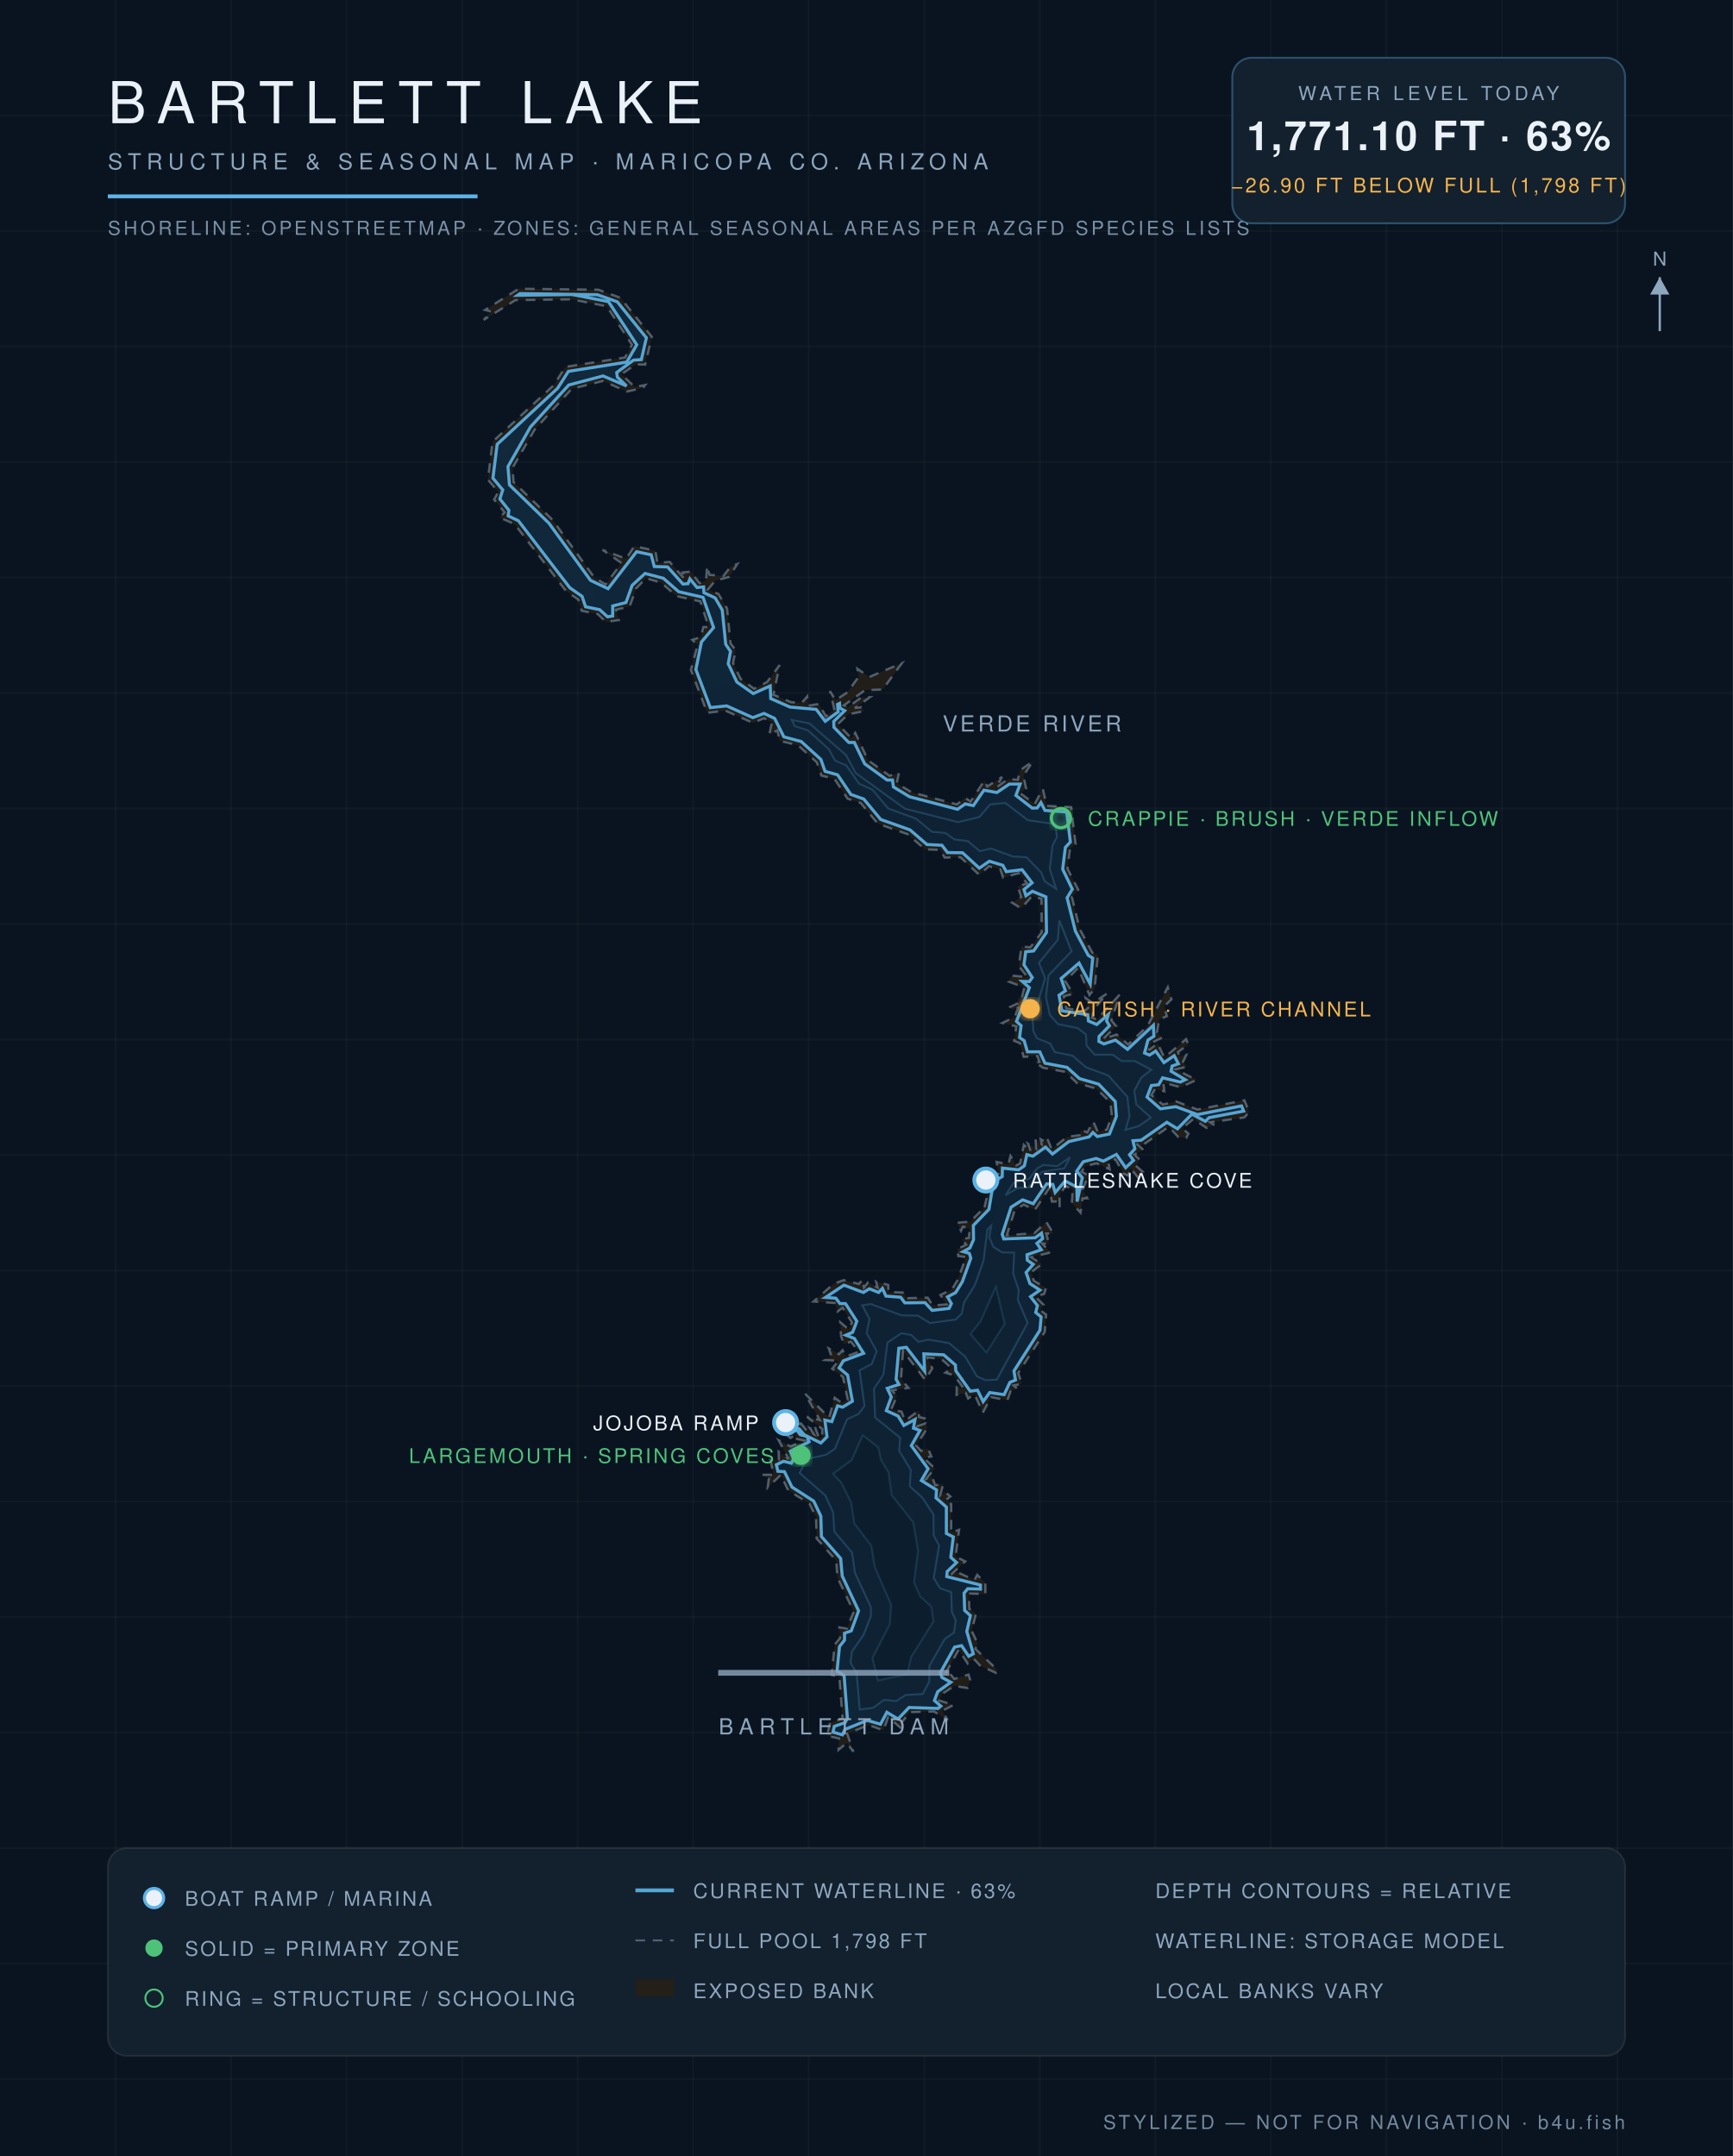
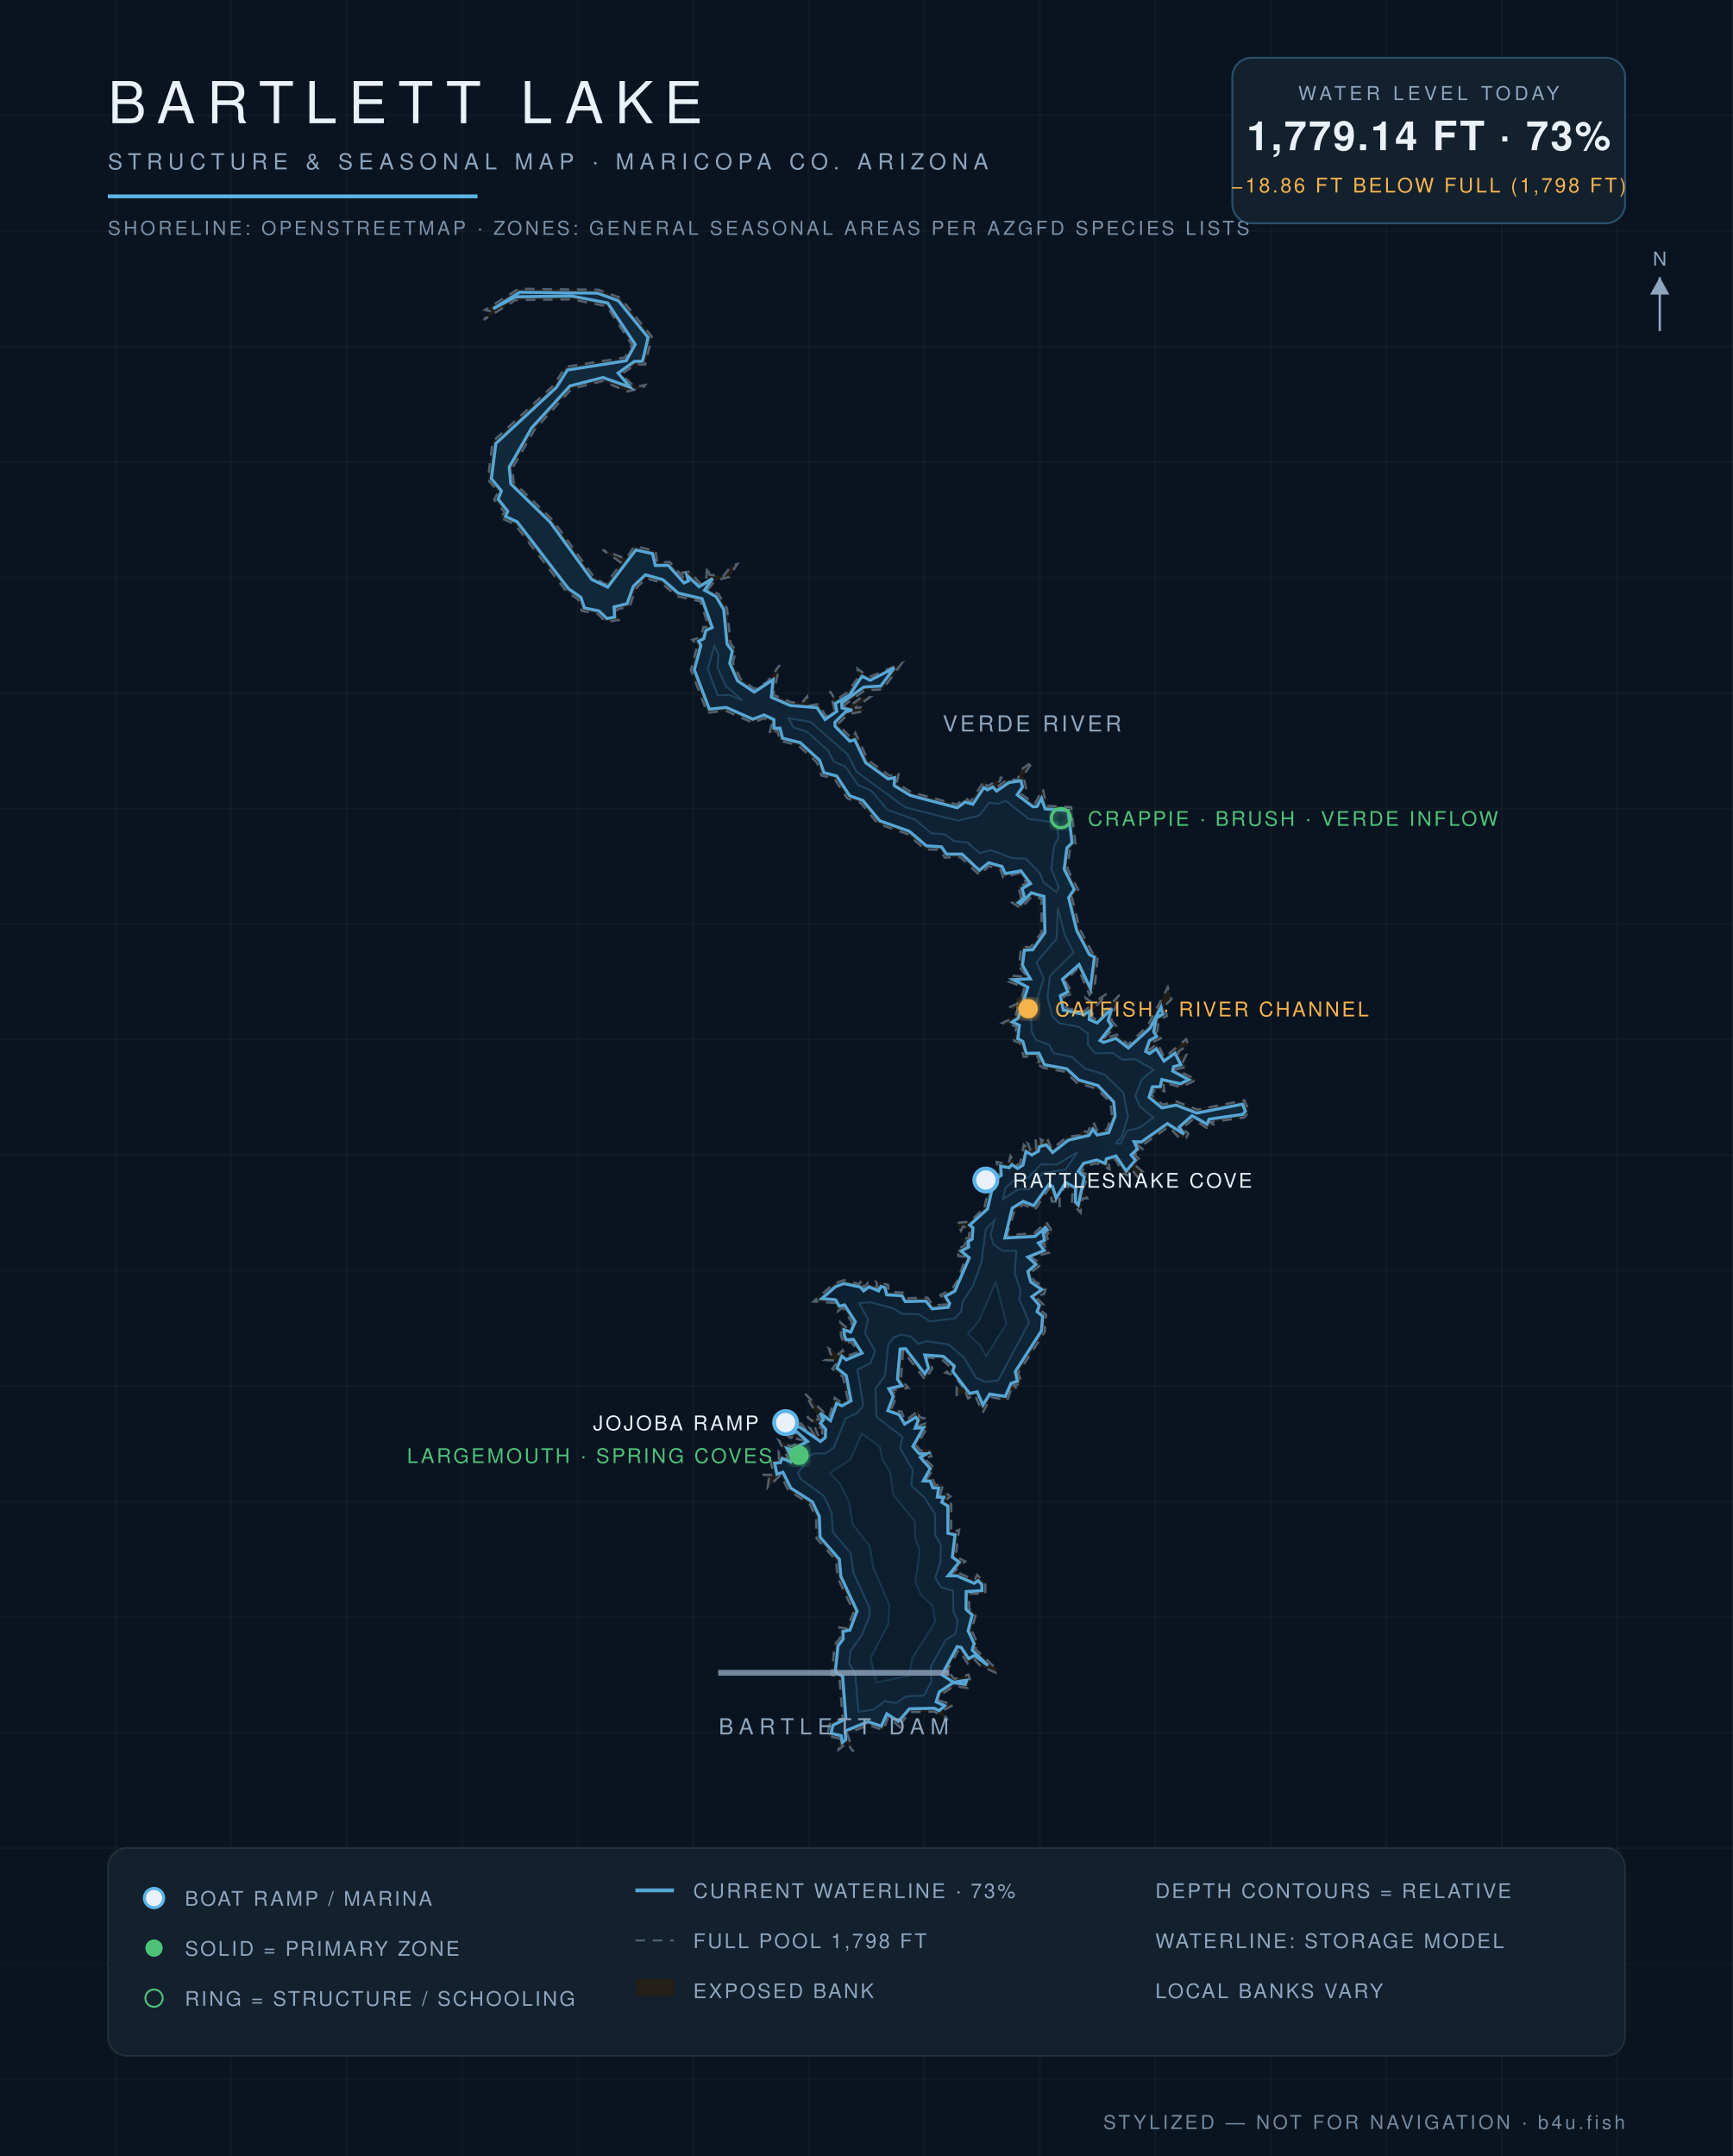
<svg xmlns="http://www.w3.org/2000/svg" viewBox="0 0 900 1120" font-family="Helvetica,Arial,sans-serif">
  <defs>
    <radialGradient id="wg" cx="45%" cy="60%" r="80%">
      <stop offset="0%" stop-color="#0c1f31" />
      <stop offset="55%" stop-color="#102639" />
      <stop offset="100%" stop-color="#13293c" />
    </radialGradient>
    <filter id="glow">
      <feGaussianBlur stdDeviation="2.2" result="b" />
      <feMerge>
        <feMergeNode in="b" />
        <feMergeNode in="SourceGraphic" />
      </feMerge>
    </filter>
  </defs>
  <rect width="900" height="1120" fill="#0a1420" />
  <g stroke="#ffffff" stroke-opacity="0.025">
    <line x1="60" y1="0" x2="60" y2="1120" />
    <line x1="120" y1="0" x2="120" y2="1120" />
    <line x1="180" y1="0" x2="180" y2="1120" />
    <line x1="240" y1="0" x2="240" y2="1120" />
    <line x1="300" y1="0" x2="300" y2="1120" />
    <line x1="360" y1="0" x2="360" y2="1120" />
    <line x1="420" y1="0" x2="420" y2="1120" />
    <line x1="480" y1="0" x2="480" y2="1120" />
    <line x1="540" y1="0" x2="540" y2="1120" />
    <line x1="600" y1="0" x2="600" y2="1120" />
    <line x1="660" y1="0" x2="660" y2="1120" />
    <line x1="720" y1="0" x2="720" y2="1120" />
    <line x1="780" y1="0" x2="780" y2="1120" />
    <line x1="840" y1="0" x2="840" y2="1120" />
    <line x1="0" y1="60" x2="900" y2="60" />
    <line x1="0" y1="120" x2="900" y2="120" />
    <line x1="0" y1="180" x2="900" y2="180" />
    <line x1="0" y1="240" x2="900" y2="240" />
    <line x1="0" y1="300" x2="900" y2="300" />
    <line x1="0" y1="360" x2="900" y2="360" />
    <line x1="0" y1="420" x2="900" y2="420" />
    <line x1="0" y1="480" x2="900" y2="480" />
    <line x1="0" y1="540" x2="900" y2="540" />
    <line x1="0" y1="600" x2="900" y2="600" />
    <line x1="0" y1="660" x2="900" y2="660" />
    <line x1="0" y1="720" x2="900" y2="720" />
    <line x1="0" y1="780" x2="900" y2="780" />
    <line x1="0" y1="840" x2="900" y2="840" />
    <line x1="0" y1="900" x2="900" y2="900" />
    <line x1="0" y1="960" x2="900" y2="960" />
    <line x1="0" y1="1020" x2="900" y2="1020" />
    <line x1="0" y1="1080" x2="900" y2="1080" />
  </g>
  <path d="M 511.3,627.2 L 514.0,615.3 L 511.9,613.1 L 518.5,609.7 L 517.6,603.6 L 523.7,604.8 L 524.8,600.5 L 527.8,605.4 L 529.8,604.4 L 531.7,594.7 L 535.4,598.3 L 533.8,594.1 L 538.1,596.8 L 537.8,591.6 L 541.0,594.4 L 540.5,591.8 L 542.8,593.0 L 543.7,590.9 L 546.2,597.0 L 554.1,590.6 L 560.8,589.7 L 561.6,586.9 L 564.7,588.3 L 567.8,582.6 L 570.1,587.9 L 574.9,586.8 L 577.4,579.4 L 576.7,572.7 L 569.4,565.5 L 559.3,562.6 L 553.3,556.8 L 541.8,554.7 L 537.4,551.9 L 539.8,551.6 L 538.8,548.6 L 531.6,549.0 L 529.7,541.9 L 526.7,540.7 L 527.8,533.2 L 520.6,531.4 L 527.1,528.2 L 528.7,523.5 L 525.2,524.5 L 524.6,523.1 L 530.1,520.5 L 532.0,513.0 L 523.8,509.9 L 525.4,506.8 L 533.6,507.6 L 529.1,501.9 L 530.5,491.7 L 535.1,492.1 L 541.0,484.4 L 540.9,466.9 L 536.0,465.5 L 530.3,471.9 L 525.6,468.9 L 530.4,466.0 L 528.6,460.5 L 533.4,458.9 L 529.0,453.6 L 521.0,455.9 L 519.5,451.6 L 513.6,450.0 L 508.6,454.5 L 498.8,445.3 L 490.6,445.5 L 488.3,441.5 L 480.4,441.2 L 471.3,433.3 L 455.9,427.9 L 447.0,417.1 L 440.2,414.9 L 433.3,404.5 L 426.6,402.9 L 424.2,396.0 L 414.4,387.1 L 405.0,384.9 L 403.7,379.4 L 399.5,381.7 L 400.9,375.3 L 396.8,373.1 L 391.0,375.5 L 376.8,369.2 L 367.3,370.3 L 358.8,348.0 L 362.3,335.0 L 359.5,332.4 L 364.0,330.9 L 365.3,325.7 L 368.1,325.8 L 363.7,312.4 L 351.4,309.7 L 343.3,302.6 L 335.5,300.4 L 330.4,305.6 L 327.0,315.1 L 319.9,316.7 L 321.4,322.1 L 314.6,323.1 L 310.5,319.0 L 302.1,317.3 L 300.3,311.4 L 294.1,307.2 L 267.3,272.3 L 259.4,268.8 L 262.1,266.2 L 256.6,259.5 L 258.8,255.5 L 253.4,249.2 L 255.8,229.5 L 287.7,200.0 L 293.6,190.6 L 324.6,185.7 L 328.2,179.1 L 315.1,159.1 L 296.8,155.5 L 267.7,155.9 L 251.2,166.2 L 255.2,161.9 L 251.9,161.0 L 269.4,150.0 L 310.8,150.5 L 322.2,154.7 L 338.5,174.9 L 335.1,189.4 L 330.2,189.3 L 322.7,194.4 L 329.6,201.0 L 335.1,200.0 L 334.0,201.5 L 325.6,203.4 L 313.1,197.9 L 296.9,202.0 L 277.6,223.3 L 266.2,243.0 L 266.7,250.4 L 287.0,270.1 L 308.6,299.9 L 314.5,303.6 L 322.8,292.5 L 312.9,285.6 L 325.2,290.3 L 329.4,283.7 L 340.4,286.1 L 341.4,292.4 L 347.8,291.9 L 355.8,301.1 L 354.4,297.4 L 358.7,296.9 L 363.3,303.0 L 366.7,301.6 L 367.2,294.0 L 368.5,298.6 L 375.7,299.2 L 379.6,294.2 L 382.9,293.0 L 378.7,299.7 L 371.4,301.7 L 367.6,306.3 L 373.1,308.5 L 377.6,316.1 L 379.4,334.2 L 382.1,337.8 L 380.7,344.4 L 384.6,352.6 L 391.6,357.8 L 398.4,354.3 L 404.9,345.5 L 401.7,360.9 L 410.9,364.8 L 416.5,365.0 L 419.2,361.8 L 419.7,366.6 L 425.3,365.7 L 429.0,372.2 L 433.3,368.3 L 431.0,359.0 L 434.0,363.7 L 440.0,359.7 L 446.0,351.5 L 445.3,347.4 L 451.4,351.7 L 468.4,344.5 L 458.4,358.2 L 449.3,358.5 L 438.3,366.4 L 440.7,367.1 L 447.2,362.4 L 451.8,362.2 L 444.0,367.8 L 447.3,367.4 L 448.8,369.4 L 440.4,371.1 L 435.1,376.2 L 442.3,383.6 L 444.2,380.7 L 450.8,394.9 L 462.0,403.0 L 466.9,401.4 L 465.7,406.9 L 473.5,411.6 L 497.0,417.9 L 501.1,414.4 L 504.1,416.4 L 511.3,405.4 L 512.7,408.6 L 520.4,403.6 L 517.3,409.2 L 523.5,404.7 L 528.6,405.1 L 529.7,400.2 L 536.4,395.5 L 531.5,403.0 L 532.9,409.6 L 529.9,412.1 L 537.4,417.6 L 541.6,409.8 L 543.6,418.6 L 556.3,419.3 L 558.6,438.5 L 555.7,441.0 L 554.4,451.3 L 560.0,462.2 L 556.7,466.1 L 560.8,482.7 L 567.3,494.9 L 570.2,496.0 L 568.5,513.5 L 565.8,516.9 L 559.9,502.8 L 553.3,509.7 L 557.3,516.3 L 552.5,517.5 L 553.8,523.8 L 563.1,525.3 L 565.1,523.6 L 563.8,518.4 L 567.5,521.1 L 575.1,516.0 L 567.9,524.5 L 567.2,528.7 L 569.7,529.6 L 581.5,516.7 L 577.2,530.1 L 579.7,533.1 L 572.9,539.8 L 579.9,537.4 L 585.9,542.6 L 595.9,533.1 L 606.5,512.8 L 608.4,519.1 L 604.7,522.7 L 606.0,527.9 L 602.0,529.6 L 600.9,536.3 L 603.7,539.0 L 598.4,541.5 L 596.6,545.6 L 601.2,542.0 L 604.7,549.4 L 616.0,539.8 L 617.2,542.6 L 611.8,546.5 L 612.5,548.7 L 616.1,548.0 L 614.4,551.6 L 616.4,554.2 L 610.6,555.5 L 621.4,561.0 L 613.2,564.8 L 604.2,562.4 L 604.7,566.9 L 599.9,565.6 L 598.0,568.9 L 603.9,573.8 L 610.9,572.2 L 621.9,576.4 L 646.3,571.6 L 648.8,577.7 L 646.2,580.5 L 628.5,583.0 L 630.8,584.5 L 626.6,585.9 L 619.8,581.3 L 614.0,586.1 L 617.2,588.9 L 616.1,591.1 L 612.0,590.7 L 607.0,585.3 L 593.1,595.1 L 590.3,594.2 L 593.8,597.3 L 589.1,599.8 L 591.9,602.4 L 589.9,605.6 L 593.6,608.8 L 591.5,612.3 L 587.2,606.9 L 585.9,610.7 L 583.4,609.6 L 579.3,602.2 L 575.6,603.5 L 576.3,607.4 L 569.5,604.3 L 563.7,605.8 L 561.7,608.7 L 565.3,610.6 L 562.3,617.9 L 564.7,622.5 L 562.2,622.6 L 561.2,630.0 L 556.7,625.0 L 557.1,617.9 L 553.4,616.1 L 550.3,620.7 L 550.3,627.2 L 549.6,624.1 L 546.3,624.2 L 545.0,617.1 L 537.5,628.5 L 531.6,625.8 L 527.0,628.7 L 522.9,641.7 L 537.2,640.6 L 543.4,634.8 L 547.1,640.8 L 543.4,640.8 L 544.8,646.4 L 541.1,645.9 L 545.7,650.6 L 535.5,653.1 L 541.1,656.7 L 535.5,660.9 L 536.9,665.3 L 543.2,669.1 L 542.3,672.2 L 537.7,673.6 L 542.0,677.8 L 540.2,680.6 L 543.3,682.9 L 542.6,691.9 L 528.8,713.3 L 530.7,718.9 L 526.4,719.7 L 528.4,721.4 L 524.9,722.5 L 523.2,727.4 L 514.7,725.8 L 510.4,733.9 L 506.1,724.2 L 502.8,726.5 L 501.5,723.5 L 496.8,724.6 L 496.9,720.7 L 500.5,721.2 L 495.4,714.4 L 491.0,713.1 L 494.2,710.7 L 488.9,706.0 L 481.5,705.1 L 484.2,710.8 L 480.5,716.8 L 469.0,701.8 L 467.9,716.4 L 471.8,721.0 L 463.1,722.3 L 465.9,725.1 L 462.8,732.3 L 468.2,733.3 L 470.1,738.1 L 477.2,732.7 L 477.3,736.1 L 480.1,736.8 L 476.7,740.8 L 480.7,739.4 L 481.7,741.7 L 475.8,750.9 L 478.3,753.7 L 482.0,752.6 L 483.7,756.6 L 479.7,757.3 L 485.5,762.8 L 481.0,768.3 L 484.1,767.2 L 485.7,771.6 L 489.9,770.8 L 488.3,776.9 L 491.1,775.3 L 493.6,777.4 L 490.7,779.6 L 494.0,781.3 L 494.0,796.1 L 498.1,794.7 L 496.3,808.6 L 501.3,811.1 L 494.0,817.9 L 497.1,816.7 L 506.1,820.8 L 507.5,818.1 L 511.7,822.3 L 511.8,828.1 L 503.2,827.8 L 503.4,835.8 L 506.9,838.2 L 504.6,847.1 L 507.8,853.8 L 506.6,856.6 L 517.8,867.3 L 517.2,869.0 L 509.1,865.3 L 505.6,861.6 L 502.6,864.2 L 497.9,857.0 L 490.9,869.5 L 492.5,868.3 L 495.6,872.2 L 503.0,869.9 L 503.9,872.8 L 502.4,876.9 L 495.6,875.8 L 489.2,880.0 L 487.8,883.4 L 495.3,885.7 L 489.4,888.7 L 492.2,893.6 L 485.1,889.1 L 472.6,889.4 L 468.3,894.8 L 469.2,898.8 L 461.3,892.0 L 458.8,898.9 L 451.1,896.1 L 440.0,900.6 L 443.2,910.0 L 439.8,905.4 L 435.5,909.0 L 435.8,903.1 L 429.5,901.7 L 431.1,894.9 L 437.6,892.7 L 435.9,871.0 L 431.9,870.1 L 433.5,854.3 L 436.3,851.0 L 435.9,845.4 L 439.8,846.0 L 443.4,837.3 L 434.9,819.4 L 434.3,810.7 L 424.1,799.2 L 423.8,788.2 L 420.4,781.1 L 409.4,774.3 L 405.5,766.2 L 398.7,772.7 L 399.3,768.1 L 395.8,766.1 L 401.8,766.1 L 400.1,758.4 L 404.5,758.3 L 404.4,754.1 L 409.6,758.0 L 404.4,748.2 L 410.5,751.4 L 417.7,748.3 L 412.8,747.3 L 413.1,745.4 L 410.5,747.0 L 404.8,742.5 L 406.6,738.4 L 415.5,739.7 L 414.4,737.4 L 419.0,743.2 L 422.6,745.0 L 420.6,741.9 L 423.3,743.1 L 423.2,741.2 L 425.5,747.2 L 427.0,746.1 L 427.1,742.4 L 419.1,736.0 L 425.8,737.7 L 418.0,723.9 L 430.6,736.4 L 433.5,726.1 L 436.9,728.6 L 440.3,727.2 L 437.8,715.3 L 432.2,711.0 L 435.5,706.9 L 428.5,706.5 L 431.8,704.5 L 430.4,700.5 L 435.7,703.5 L 437.6,701.4 L 439.2,704.7 L 446.1,702.2 L 441.9,697.0 L 438.3,698.1 L 436.8,694.2 L 436.4,686.9 L 440.8,690.6 L 442.5,687.0 L 437.6,679.3 L 435.0,681.3 L 433.5,676.9 L 422.5,676.1 L 433.0,666.9 L 438.2,665.0 L 446.1,667.0 L 447.9,664.6 L 448.7,668.9 L 450.8,666.2 L 455.8,668.9 L 455.0,665.7 L 461.3,667.5 L 461.4,671.1 L 469.7,671.5 L 470.6,674.4 L 481.8,674.1 L 484.4,678.2 L 491.6,677.6 L 488.4,672.7 L 494.4,669.8 L 497.6,664.5 L 501.7,653.0 L 497.7,652.5 L 497.2,648.9 L 501.8,646.6 L 499.5,643.6 L 503.2,643.1 L 503.6,638.2 L 500.1,637.2 L 499.1,639.4 L 497.0,635.2 L 503.9,634.6 L 511.3,627.2 Z" fill="#241f19" fill-opacity="0.9" stroke="#8ea6be" stroke-opacity="0.5" stroke-width="1.2" stroke-dasharray="5 4" />
-   <path d="M 268.8,153.4 L 270.1,152.5 L 310.3,153.1 L 320.6,156.8 L 335.7,175.5 L 333.1,186.8 L 329.0,187.1 L 320.3,193.5 L 320.6,195.9 L 325.4,200.5 L 313.2,195.3 L 295.4,200.0 L 275.5,221.8 L 263.8,242.4 L 264.6,251.9 L 285.1,271.8 L 306.7,301.5 L 315.8,305.8 L 330.6,286.6 L 338.2,288.2 L 339.8,294.3 L 346.7,294.5 L 354.7,303.4 L 357.3,303.2 L 358.3,300.7 L 362.0,305.2 L 365.4,304.9 L 365.6,307.9 L 371.4,310.6 L 375.1,316.9 L 376.9,334.7 L 379.4,338.4 L 378.2,344.8 L 382.7,354.3 L 391.2,360.3 L 400.0,356.3 L 400.3,362.9 L 410.3,367.3 L 423.9,368.5 L 428.6,374.7 L 435.3,369.8 L 435.0,365.9 L 436.0,365.4 L 436.2,367.8 L 438.7,369.2 L 433.0,374.8 L 433.1,377.8 L 440.8,385.7 L 443.7,385.7 L 449.1,396.8 L 460.7,405.2 L 463.5,405.2 L 464.0,408.8 L 472.4,413.9 L 497.3,420.4 L 501.3,417.6 L 505.5,418.5 L 511.0,410.5 L 517.7,411.7 L 524.2,407.3 L 529.8,407.3 L 527.6,413.2 L 536.1,419.8 L 538.7,419.7 L 540.6,416.9 L 542.7,421.0 L 554.0,421.8 L 555.9,437.4 L 553.3,440.2 L 551.9,451.5 L 556.9,461.9 L 554.2,466.4 L 558.5,483.7 L 565.2,496.3 L 567.5,497.7 L 566.2,511.2 L 560.4,500.3 L 551.1,508.3 L 553.3,514.7 L 550.0,517.0 L 551.5,525.1 L 564.9,527.1 L 565.3,530.4 L 569.6,532.2 L 575.6,527.0 L 574.7,530.3 L 576.2,532.9 L 570.8,538.4 L 570.7,541.0 L 573.3,542.3 L 579.3,540.3 L 585.6,545.1 L 599.0,532.6 L 599.3,538.3 L 596.2,540.3 L 594.4,547.0 L 597.0,548.1 L 600.2,546.0 L 604.5,552.0 L 609.8,548.4 L 612.0,552.6 L 608.7,553.8 L 608.2,556.5 L 615.6,560.9 L 613.0,562.1 L 603.8,559.9 L 601.7,563.5 L 598.0,563.9 L 595.7,569.9 L 602.7,576.0 L 610.7,574.9 L 621.9,579.0 L 644.8,574.5 L 645.9,577.2 L 627.9,580.6 L 626.0,582.5 L 619.0,578.8 L 611.5,586.4 L 606.0,583.0 L 592.7,592.3 L 588.4,592.6 L 589.4,596.8 L 586.6,599.9 L 588.7,602.8 L 584.6,606.6 L 579.8,599.7 L 573.0,603.2 L 569.3,601.8 L 562.6,603.5 L 559.2,608.4 L 562.1,611.8 L 559.4,624.2 L 559.3,616.7 L 553.2,613.5 L 548.0,619.5 L 546.8,615.3 L 543.6,615.0 L 536.6,625.3 L 531.1,623.3 L 525.1,627.1 L 520.5,641.2 L 521.3,643.6 L 537.6,643.0 L 540.9,640.6 L 541.5,643.4 L 538.5,645.9 L 540.8,649.2 L 533.4,651.8 L 533.5,654.6 L 536.6,656.8 L 532.9,661.0 L 534.9,666.8 L 540.1,670.2 L 535.2,673.6 L 538.8,678.2 L 537.9,681.8 L 540.7,684.1 L 540.1,691.0 L 526.6,712.2 L 527.4,716.9 L 524.5,718.1 L 521.5,724.5 L 514.0,723.4 L 510.6,728.1 L 507.7,722.2 L 503.9,722.7 L 496.4,712.1 L 496.2,709.1 L 490.1,703.8 L 479.8,703.3 L 480.2,712.3 L 470.7,699.9 L 466.8,700.4 L 465.4,716.5 L 466.9,719.2 L 460.8,721.2 L 462.9,725.7 L 460.3,732.8 L 466.4,735.6 L 469.4,740.5 L 475.2,737.4 L 474.4,741.9 L 477.8,743.1 L 473.3,751.0 L 482.0,763.0 L 478.5,769.1 L 486.4,774.0 L 486.1,778.1 L 491.5,782.9 L 491.5,796.6 L 495.1,798.4 L 493.8,809.0 L 496.8,811.7 L 491.9,816.4 L 491.7,819.0 L 509.2,823.4 L 509.2,825.5 L 502.6,825.3 L 500.7,827.6 L 501.0,836.6 L 504.0,839.3 L 502.1,847.5 L 505.5,859.1 L 503.1,860.4 L 499.4,854.9 L 495.8,855.6 L 488.4,868.9 L 489.2,871.4 L 493.8,873.9 L 487.0,878.8 L 485.3,883.4 L 488.6,886.3 L 487.2,887.5 L 472.1,887.0 L 466.4,893.0 L 460.6,889.5 L 457.3,895.7 L 450.4,893.7 L 438.8,898.4 L 437.5,901.2 L 432.6,899.8 L 433.3,896.8 L 438.8,894.9 L 440.1,892.8 L 438.4,870.5 L 434.7,868.1 L 436.0,855.3 L 438.6,852.0 L 438.6,848.4 L 442.1,847.2 L 445.9,836.8 L 437.4,818.7 L 436.6,809.6 L 426.6,798.2 L 426.3,787.6 L 422.6,779.8 L 411.3,772.5 L 407.4,764.5 L 404.0,764.3 L 403.2,760.9 L 406.9,759.1 L 411.0,760.1 L 412.2,757.7 L 410.4,753.9 L 420.2,749.0 L 419.1,746.2 L 415.6,745.3 L 413.9,743.0 L 410.7,743.9 L 408.2,741.2 L 415.0,742.2 L 417.6,745.3 L 426.3,749.6 L 429.5,746.4 L 428.4,737.7 L 432.0,738.5 L 435.0,730.3 L 437.6,731.0 L 442.7,727.9 L 440.2,714.3 L 435.8,710.6 L 438.0,706.9 L 448.5,703.0 L 443.7,695.3 L 439.3,693.6 L 442.8,692.1 L 445.0,686.4 L 439.1,677.2 L 436.2,677.2 L 434.1,674.4 L 428.7,674.0 L 438.3,667.6 L 448.4,671.4 L 451.5,669.5 L 456.3,671.4 L 458.3,669.3 L 460.1,673.3 L 467.8,673.9 L 469.9,676.8 L 480.4,676.7 L 484.1,680.7 L 492.9,679.7 L 494.1,677.2 L 492.1,673.7 L 496.3,671.5 L 499.8,665.8 L 504.2,653.6 L 503.4,651.1 L 500.2,650.2 L 503.7,648.3 L 505.6,644.0 L 505.5,636.6 L 513.6,628.2 L 516.0,613.8 L 520.5,611.2 L 520.6,606.8 L 529.0,607.7 L 532.0,605.6 L 533.3,599.8 L 536.4,600.6 L 543.0,595.9 L 546.6,599.5 L 555.1,593.0 L 565.6,590.6 L 567.6,588.3 L 569.9,590.4 L 576.2,589.1 L 579.8,579.9 L 579.2,572.2 L 570.6,563.2 L 560.6,560.3 L 554.2,554.5 L 542.7,552.3 L 540.0,546.4 L 533.6,546.4 L 531.9,540.6 L 529.5,539.0 L 530.3,532.8 L 527.9,530.6 L 534.6,513.1 L 530.9,509.8 L 534.6,509.9 L 536.1,507.8 L 531.8,501.2 L 532.7,494.4 L 536.8,494.0 L 543.5,484.4 L 543.2,465.9 L 536.2,463.0 L 532.8,465.3 L 531.8,462.1 L 536.0,458.6 L 530.8,451.8 L 522.6,452.8 L 520.8,449.5 L 513.8,447.4 L 508.6,451.0 L 499.9,443.0 L 492.1,442.9 L 489.2,439.1 L 481.4,438.7 L 472.6,431.1 L 457.4,425.7 L 448.6,415.1 L 441.9,412.7 L 435.0,402.5 L 428.5,400.7 L 426.3,394.5 L 416.1,385.2 L 407.1,382.8 L 402.3,373.2 L 396.8,370.6 L 391.0,372.8 L 377.4,366.7 L 368.9,367.6 L 361.4,347.8 L 364.3,333.5 L 370.6,326.0 L 365.1,310.3 L 352.5,307.4 L 344.5,300.4 L 335.0,297.9 L 328.3,304.1 L 325.1,313.0 L 318.2,314.8 L 318.2,320.0 L 315.5,320.4 L 311.4,316.7 L 304.1,315.2 L 302.3,309.8 L 295.9,305.3 L 269.2,270.5 L 263.9,268.0 L 264.3,265.1 L 259.6,259.2 L 261.1,254.5 L 256.0,248.4 L 258.2,230.8 L 289.6,201.7 L 295.2,192.9 L 325.5,188.1 L 330.7,179.1 L 316.0,156.7 L 297.1,153.0 L 268.8,153.4 Z" fill="url(#wg)" stroke="#5eb4e7" stroke-opacity="0.9" stroke-width="1.6" />
-   <path d="M 411.2,374.0 L 420.4,375.8 L 439.4,392.3 L 444.4,401.6 L 470.0,420.1 L 497.6,427.1 L 508.7,424.4 L 514.2,417.9 L 522.1,417.1 L 533.8,426.1 L 548.1,428.1 L 548.9,434.8 L 546.6,439.3 L 545.2,451.4 L 548.5,461.7 L 542.6,457.8 L 540.7,453.2 L 533.1,445.3 L 525.9,444.9 L 514.8,440.8 L 508.8,442.1 L 502.6,436.9 L 495.8,436.1 L 490.9,432.7 L 484.0,432.1 L 475.6,425.2 L 461.3,420.0 L 453.1,410.2 L 446.2,407.1 L 439.5,397.6 L 433.7,395.1 L 430.4,389.1 L 419.6,379.4 L 412.7,377.2 L 411.2,374.0 Z" fill="#0e2233" stroke="#5eb4e7" stroke-opacity="0.22" stroke-width="1" />
-   <path d="M 550.2,478.2 L 556.5,494.2 L 544.5,506.7 L 543.2,517.9 L 545.2,527.2 L 549.4,532.0 L 559.7,534.1 L 564.0,537.4 L 564.3,543.2 L 568.5,547.9 L 577.9,547.9 L 582.5,551.2 L 589.3,551.2 L 597.9,555.7 L 592.7,559.8 L 589.1,566.6 L 590.1,573.7 L 597.7,580.6 L 591.3,585.0 L 584.6,586.9 L 586.6,579.8 L 585.5,569.7 L 575.6,558.7 L 564.0,554.4 L 557.0,548.4 L 547.8,546.5 L 545.4,542.1 L 538.6,539.4 L 536.7,535.8 L 536.3,529.7 L 542.8,508.2 L 539.6,500.2 L 549.4,488.2 L 550.2,478.2 Z" fill="#0e2233" stroke="#5eb4e7" stroke-opacity="0.22" stroke-width="1" />
-   <path d="M 555.7,601.2 L 552.7,606.9 L 541.2,608.7 L 534.1,616.9 L 528.6,617.1 L 522.2,620.9 L 526.4,614.5 L 534.6,612.3 L 538.7,606.9 L 541.9,605.2 L 549.1,605.8 L 555.7,601.2 Z" fill="#0e2233" stroke="#5eb4e7" stroke-opacity="0.22" stroke-width="1" />
-   <path d="M 514.8,636.7 L 513.8,642.8 L 515.9,647.7 L 520.4,650.6 L 526.7,650.7 L 526.2,661.6 L 529.1,670.2 L 528.6,675.2 L 533.7,687.2 L 517.7,716.7 L 511.9,717.0 L 507.4,715.0 L 501.3,704.8 L 492.9,697.7 L 482.0,695.9 L 477.0,697.1 L 473.2,693.5 L 468.2,692.6 L 460.9,697.4 L 458.8,714.1 L 453.9,721.4 L 454.5,736.4 L 467.5,746.9 L 467.0,753.7 L 473.0,763.6 L 472.5,772.1 L 479.1,778.1 L 484.8,786.8 L 484.9,797.6 L 487.7,802.9 L 484.9,819.7 L 488.2,825.1 L 494.0,827.1 L 494.3,837.2 L 496.4,841.8 L 495.4,848.1 L 490.6,851.5 L 482.7,865.3 L 482.6,873.5 L 479.2,880.0 L 470.4,880.5 L 465.4,883.7 L 459.2,883.0 L 453.4,887.2 L 446.5,888.1 L 444.9,869.0 L 441.8,863.9 L 442.4,858.0 L 448.4,849.5 L 452.3,839.6 L 452.3,834.9 L 444.0,817.0 L 442.5,806.5 L 433.3,795.6 L 432.7,785.7 L 428.6,776.8 L 415.3,765.2 L 418.9,757.9 L 428.9,755.8 L 433.6,752.6 L 439.9,737.3 L 445.9,734.5 L 449.0,730.4 L 446.4,711.9 L 452.8,708.5 L 455.3,702.0 L 450.1,692.5 L 451.6,685.2 L 447.8,678.1 L 452.2,677.4 L 468.3,683.3 L 476.8,683.5 L 482.9,687.3 L 496.3,685.5 L 499.5,682.4 L 500.7,676.5 L 506.3,667.6 L 510.8,654.9 L 512.8,638.8 L 514.8,636.7 Z" fill="#0e2233" stroke="#5eb4e7" stroke-opacity="0.22" stroke-width="1" />
-   <path d="M 521.8,687.7 L 512.3,702.6 L 504.0,693.0 L 509.2,686.5 L 517.2,668.5 L 521.8,687.7 Z" fill="#0c1e2e" stroke="#5eb4e7" stroke-opacity="0.15" stroke-width="1" />
-   <path d="M 474.3,790.8 L 476.8,805.6 L 474.7,822.0 L 477.9,829.3 L 483.7,834.7 L 484.8,842.3 L 473.2,860.8 L 471.2,869.7 L 455.9,873.0 L 453.1,861.3 L 462.1,843.8 L 462.8,833.7 L 454.4,814.3 L 452.5,803.0 L 443.7,791.4 L 442.0,780.5 L 436.9,770.2 L 432.6,765.6 L 442.3,758.5 L 448.1,745.5 L 456.1,751.9 L 457.6,758.5 L 461.5,764.9 L 463.1,776.7 L 474.3,790.8 Z" fill="#0c1e2e" stroke="#5eb4e7" stroke-opacity="0.15" stroke-width="1" />
+   <path d="M 256.1,160.4 L 269.9,151.8 L 310.4,152.3 L 321.1,156.2 L 336.6,175.3 L 333.7,187.6 L 329.4,187.8 L 321.0,193.8 L 327.3,201.2 L 313.1,196.1 L 296.0,200.5 L 276.1,222.3 L 264.5,242.6 L 265.3,251.4 L 285.7,271.2 L 307.3,301.0 L 315.6,305.0 L 330.2,285.7 L 338.9,287.6 L 340.3,293.7 L 347.1,293.7 L 355.2,302.8 L 357.5,301.8 L 356.8,298.9 L 363.1,304.8 L 370.1,300.5 L 365.9,306.6 L 371.9,309.9 L 375.9,316.7 L 377.6,334.6 L 380.3,338.2 L 379.0,344.6 L 383.1,353.7 L 391.7,359.5 L 401.5,353.1 L 400.6,362.2 L 410.5,366.5 L 424.3,367.6 L 428.5,373.8 L 434.6,369.5 L 433.9,365.4 L 441.2,361.0 L 447.7,351.3 L 451.9,353.4 L 464.4,347.0 L 457.4,356.4 L 448.6,356.9 L 437.1,365.2 L 437.3,367.8 L 442.6,368.9 L 439.1,369.8 L 433.6,375.2 L 433.7,377.3 L 441.3,385.0 L 443.9,384.3 L 449.6,396.2 L 461.2,404.6 L 464.6,404.0 L 464.4,408.1 L 472.8,413.2 L 497.2,419.6 L 501.2,416.6 L 505.2,417.8 L 511.0,409.1 L 512.8,410.3 L 515.6,408.8 L 517.6,410.9 L 524.0,406.5 L 530.3,405.6 L 531.0,408.9 L 528.3,412.9 L 536.5,419.1 L 538.6,418.9 L 540.9,414.7 L 542.8,420.2 L 554.7,421.0 L 556.8,437.8 L 554.1,440.5 L 552.7,451.5 L 557.9,462.0 L 555.0,466.3 L 559.2,483.4 L 565.8,495.9 L 568.4,497.2 L 566.3,513.5 L 560.4,501.1 L 551.8,508.7 L 554.6,515.2 L 550.7,517.2 L 552.2,524.7 L 563.0,527.0 L 566.0,525.2 L 565.7,529.6 L 569.8,531.4 L 577.4,523.8 L 575.5,530.1 L 577.3,532.9 L 571.3,540.5 L 573.2,541.5 L 579.5,539.4 L 586.0,544.4 L 597.2,534.2 L 603.0,523.1 L 603.9,526.9 L 600.5,528.8 L 599.2,536.0 L 600.7,538.5 L 597.0,540.5 L 595.0,546.2 L 597.0,547.3 L 600.5,544.8 L 604.5,551.2 L 610.2,547.1 L 613.3,553.1 L 609.5,554.1 L 609.0,556.4 L 617.4,560.9 L 613.0,563.0 L 603.4,560.8 L 602.6,564.5 L 598.5,564.6 L 596.7,570.0 L 603.4,575.5 L 610.8,574.1 L 621.6,578.2 L 645.3,573.6 L 646.8,577.3 L 645.4,578.9 L 627.9,581.4 L 626.9,584.0 L 619.1,579.6 L 612.4,585.5 L 614.9,589.2 L 606.3,583.7 L 592.8,593.2 L 589.0,593.1 L 590.7,596.9 L 587.4,600.0 L 589.7,602.7 L 584.9,608.3 L 579.6,600.5 L 574.6,602.0 L 574.0,604.4 L 569.6,602.6 L 562.8,604.3 L 560.0,608.5 L 563.1,611.4 L 560.0,626.0 L 558.5,624.4 L 558.6,617.1 L 553.4,614.3 L 548.5,622.4 L 546.6,616.3 L 544.7,615.3 L 536.9,626.3 L 531.4,624.1 L 525.7,627.6 L 521.9,643.1 L 537.5,642.3 L 543.0,637.6 L 543.9,639.0 L 541.7,640.4 L 542.5,644.3 L 539.3,645.7 L 542.3,649.6 L 533.8,653.0 L 538.0,656.8 L 533.8,660.5 L 535.3,666.0 L 541.1,669.9 L 535.9,673.6 L 539.8,678.1 L 538.6,681.4 L 541.5,683.7 L 540.9,691.3 L 527.3,712.5 L 528.4,717.5 L 525.1,718.6 L 522.1,725.4 L 514.0,724.2 L 510.5,729.9 L 507.5,723.0 L 503.6,723.9 L 494.8,712.4 L 495.6,709.6 L 489.9,704.6 L 480.3,703.9 L 482.2,710.7 L 480.3,713.7 L 470.3,700.6 L 467.5,700.8 L 466.1,716.5 L 468.4,719.8 L 461.6,721.4 L 463.9,725.5 L 461.1,732.8 L 467.0,734.9 L 469.8,739.8 L 475.6,736.2 L 476.9,737.8 L 475.3,741.9 L 479.7,741.6 L 474.1,751.4 L 477.4,755.2 L 481.2,755.2 L 478.0,757.1 L 483.1,762.9 L 479.5,769.3 L 483.1,769.4 L 484.5,772.9 L 487.5,773.0 L 486.8,777.7 L 490.1,777.8 L 489.1,780.4 L 492.3,782.4 L 492.3,796.5 L 496.0,797.3 L 494.6,808.9 L 498.2,811.5 L 492.4,818.6 L 497.0,818.6 L 505.9,822.5 L 508.0,821.1 L 509.9,823.1 L 510.0,826.3 L 501.8,826.8 L 501.7,836.0 L 504.9,839.0 L 502.8,847.2 L 505.9,853.8 L 504.9,857.2 L 513.1,865.2 L 506.1,860.0 L 503.0,861.6 L 499.2,855.8 L 497.1,855.4 L 489.2,870.0 L 495.2,873.9 L 502.1,872.8 L 501.3,875.0 L 495.1,874.1 L 487.8,878.9 L 486.2,884.1 L 490.6,886.1 L 487.7,888.7 L 485.2,887.4 L 472.3,887.7 L 466.6,894.2 L 460.6,890.3 L 457.7,896.7 L 450.8,894.4 L 439.0,899.2 L 439.2,903.8 L 437.4,905.2 L 436.9,901.7 L 431.6,900.4 L 432.6,896.2 L 439.3,892.9 L 437.6,870.7 L 433.8,868.7 L 435.2,855.0 L 437.9,851.5 L 437.8,847.5 L 441.4,846.8 L 445.1,836.9 L 436.7,818.9 L 435.9,810.0 L 425.9,798.5 L 425.5,787.8 L 421.9,780.2 L 410.7,773.0 L 406.6,764.8 L 403.5,765.8 L 402.3,760.1 L 405.3,759.8 L 406.2,757.6 L 410.6,759.4 L 411.3,757.4 L 408.7,752.4 L 411.0,753.1 L 419.4,748.8 L 413.8,743.8 L 410.6,744.9 L 407.0,741.9 L 407.7,740.3 L 415.4,741.4 L 426.1,748.8 L 428.6,746.8 L 428.8,742.4 L 426.1,739.4 L 427.6,737.6 L 425.9,734.1 L 431.3,738.0 L 434.5,729.0 L 437.2,730.3 L 442.0,727.7 L 439.5,714.6 L 434.7,710.7 L 437.2,704.5 L 439.5,706.4 L 447.7,702.9 L 443.2,695.8 L 439.4,696.0 L 438.5,693.8 L 438.3,690.8 L 441.8,692.0 L 444.2,686.6 L 438.6,677.9 L 435.9,678.5 L 433.9,675.2 L 426.8,674.6 L 433.9,668.4 L 438.3,666.8 L 446.8,668.6 L 448.5,670.6 L 451.3,668.5 L 456.3,670.6 L 457.5,668.3 L 459.6,668.9 L 460.5,672.6 L 468.4,673.1 L 470.1,676.1 L 480.9,675.9 L 484.1,679.9 L 492.5,679.1 L 493.2,677.1 L 490.9,673.4 L 495.9,670.7 L 503.4,653.4 L 499.1,649.9 L 503.1,647.8 L 502.7,644.9 L 504.9,643.7 L 505.3,637.8 L 503.6,636.4 L 512.9,628.0 L 515.7,615.5 L 514.8,613.6 L 520.0,610.6 L 519.7,605.8 L 524.1,606.6 L 525.5,605.0 L 528.5,607.0 L 531.3,605.2 L 532.8,598.2 L 535.9,600.0 L 539.3,598.0 L 539.8,595.7 L 543.4,594.7 L 546.7,598.7 L 554.8,592.3 L 565.6,589.8 L 567.6,586.6 L 569.8,589.6 L 575.8,588.4 L 579.1,579.8 L 578.4,572.4 L 570.2,563.9 L 560.2,561.0 L 554.0,555.2 L 542.4,553.1 L 539.6,547.1 L 533.0,547.2 L 531.2,541.0 L 528.6,539.6 L 529.4,532.6 L 525.7,530.9 L 528.7,529.0 L 533.8,512.9 L 526.3,508.9 L 535.1,508.5 L 531.0,501.4 L 532.0,493.6 L 536.3,493.4 L 542.7,484.4 L 542.2,465.7 L 535.6,463.8 L 530.0,469.6 L 528.9,468.9 L 532.1,466.3 L 530.8,461.6 L 535.2,459.0 L 530.2,452.4 L 522.1,453.8 L 520.4,450.1 L 513.5,448.2 L 508.6,452.1 L 499.6,443.7 L 491.6,443.7 L 488.9,439.9 L 481.1,439.4 L 472.2,431.8 L 456.9,426.4 L 448.1,415.8 L 441.3,413.4 L 434.5,403.1 L 427.9,401.4 L 425.7,395.0 L 415.6,385.8 L 406.4,383.5 L 405.1,378.3 L 402.0,378.3 L 401.9,373.8 L 396.8,371.4 L 391.0,373.6 L 377.2,367.5 L 368.4,368.4 L 360.6,347.9 L 364.0,335.3 L 362.8,333.1 L 365.5,331.8 L 366.6,327.5 L 369.9,326.0 L 364.6,311.0 L 352.2,308.1 L 344.2,301.1 L 335.2,298.6 L 328.9,304.6 L 325.7,313.6 L 318.9,315.3 L 319.2,320.6 L 315.2,321.3 L 311.1,317.4 L 303.5,315.8 L 301.7,310.3 L 295.3,305.9 L 268.6,271.1 L 262.5,268.3 L 263.7,265.6 L 258.7,259.3 L 260.4,255.0 L 255.2,248.7 L 257.5,230.4 L 289.0,201.2 L 294.7,192.2 L 325.2,187.4 L 329.9,178.9 L 315.6,157.4 L 297.0,153.8 L 267.7,154.2 L 256.1,160.4 Z" fill="url(#wg)" stroke="#5eb4e7" stroke-opacity="0.9" stroke-width="1.6" />
+   <path d="M 371.0,335.6 L 373.1,339.9 L 372.6,346.8 L 377.0,356.5 L 385.5,363.8 L 378.9,361.0 L 372.8,361.2 L 367.6,347.5 L 371.0,335.6 Z" fill="#0e2233" stroke="#5eb4e7" stroke-opacity="0.22" stroke-width="1" />
+   <path d="M 409.4,373.1 L 420.9,375.0 L 440.0,391.7 L 444.9,401.0 L 470.2,419.4 L 497.5,426.3 L 508.4,423.7 L 513.9,416.9 L 518.3,417.6 L 522.4,416.0 L 534.1,425.4 L 548.8,427.4 L 549.7,435.1 L 547.4,439.5 L 546.0,451.5 L 549.9,461.0 L 548.6,463.5 L 541.9,458.4 L 540.2,453.8 L 532.7,446.0 L 525.6,445.8 L 514.7,441.6 L 508.8,443.1 L 502.3,437.6 L 495.4,436.9 L 490.7,433.4 L 483.7,432.9 L 475.3,425.8 L 460.9,420.7 L 452.6,410.8 L 445.7,407.8 L 439.0,398.2 L 433.1,395.7 L 429.9,389.7 L 419.1,380.1 L 412.1,377.9 L 409.4,373.1 Z" fill="#0e2233" stroke="#5eb4e7" stroke-opacity="0.22" stroke-width="1" />
+   <path d="M 549.4,471.6 L 552.9,485.7 L 557.6,494.7 L 545.3,507.0 L 544.0,518.1 L 546.6,528.2 L 550.3,531.6 L 560.1,533.4 L 565.0,536.9 L 565.0,542.7 L 568.8,547.2 L 578.0,547.0 L 582.8,550.5 L 589.5,550.2 L 599.0,555.7 L 592.8,561.0 L 589.6,569.1 L 591.7,574.5 L 599.0,580.6 L 591.5,585.9 L 585.3,587.4 L 581.9,594.2 L 579.7,593.8 L 582.6,590.5 L 585.8,580.0 L 583.4,567.6 L 573.6,558.1 L 563.6,555.1 L 556.7,549.1 L 547.3,547.1 L 544.8,542.7 L 538.0,540.2 L 535.9,536.1 L 535.5,529.8 L 542.0,508.2 L 538.3,499.9 L 548.7,487.7 L 549.4,471.6 Z" fill="#0e2233" stroke="#5eb4e7" stroke-opacity="0.22" stroke-width="1" />
+   <path d="M 559.7,598.4 L 553.3,607.6 L 541.5,609.4 L 534.4,617.9 L 528.8,617.8 L 520.9,622.9 L 522.1,617.3 L 526.0,613.6 L 534.2,611.6 L 540.7,604.8 L 548.9,605.0 L 559.7,598.4 Z" fill="#0e2233" stroke="#5eb4e7" stroke-opacity="0.22" stroke-width="1" />
+   <path d="M 516.5,633.9 L 514.5,641.3 L 516.0,646.5 L 520.7,649.8 L 527.8,649.8 L 527.0,661.5 L 530.0,670.1 L 529.4,675.0 L 534.5,686.9 L 518.4,717.1 L 511.8,717.9 L 507.0,715.8 L 500.7,705.3 L 492.6,698.4 L 481.4,696.7 L 476.8,698.1 L 473.0,694.3 L 468.3,693.3 L 464.3,694.7 L 461.3,698.3 L 459.6,714.6 L 454.7,721.4 L 455.2,736.0 L 468.7,746.4 L 467.5,752.4 L 474.0,763.5 L 473.3,771.8 L 479.9,777.7 L 485.6,786.4 L 485.7,797.5 L 488.6,802.6 L 488.4,811.6 L 485.7,819.6 L 488.8,824.6 L 494.9,826.3 L 495.1,837.1 L 497.3,841.6 L 496.3,848.7 L 491.2,851.9 L 483.4,865.7 L 483.6,873.7 L 479.8,880.8 L 470.4,881.3 L 465.6,884.7 L 459.4,883.7 L 453.7,888.1 L 445.8,889.2 L 444.2,869.2 L 441.0,864.2 L 441.7,857.7 L 447.7,849.2 L 451.6,839.4 L 451.5,835.1 L 443.3,817.2 L 441.8,806.8 L 432.5,795.9 L 431.9,785.9 L 427.9,777.1 L 415.9,768.4 L 414.3,765.0 L 417.2,761.7 L 418.1,757.4 L 422.7,755.1 L 428.6,755.0 L 433.0,752.0 L 439.3,736.7 L 445.3,734.0 L 448.3,730.1 L 445.3,711.4 L 452.2,708.0 L 454.5,701.8 L 449.2,692.6 L 450.8,685.3 L 446.1,676.9 L 452.2,676.5 L 464.0,679.7 L 468.6,682.6 L 477.2,682.7 L 483.0,686.5 L 495.8,684.9 L 499.2,681.3 L 499.9,676.2 L 505.1,668.4 L 509.7,655.8 L 512.0,638.4 L 516.5,633.9 Z" fill="#0e2233" stroke="#5eb4e7" stroke-opacity="0.22" stroke-width="1" />
+   <path d="M 522.7,687.8 L 512.1,704.4 L 508.7,698.4 L 502.7,692.9 L 508.5,686.1 L 517.2,666.1 L 522.7,687.8 Z" fill="#0c1e2e" stroke="#5eb4e7" stroke-opacity="0.15" stroke-width="1" />
+   <path d="M 475.1,790.4 L 475.3,799.0 L 477.6,805.5 L 475.4,821.8 L 478.5,828.8 L 484.4,834.2 L 485.7,842.5 L 473.9,861.1 L 472.0,870.5 L 455.2,874.0 L 452.2,861.3 L 461.3,843.7 L 462.0,833.9 L 453.6,814.5 L 451.8,803.3 L 442.9,791.8 L 440.9,780.0 L 436.1,770.5 L 431.0,765.3 L 441.7,758.1 L 447.6,744.7 L 456.9,751.6 L 458.3,758.2 L 462.3,764.8 L 463.8,776.3 L 475.1,790.4 Z" fill="#0c1e2e" stroke="#5eb4e7" stroke-opacity="0.15" stroke-width="1" />
  <text x="536" y="380" fill="#8ea6be" font-size="11.5" letter-spacing="1.6" text-anchor="middle">VERDE RIVER</text>
  <line x1="373" y1="869" x2="493" y2="869" stroke="#8ea6be" stroke-width="3" stroke-opacity="0.8" />
  <text x="433" y="901" fill="#8ea6be" font-size="11.5" letter-spacing="3" text-anchor="middle">BARTLETT DAM</text>
  <circle cx="408" cy="739" r="6" fill="#eaf1f8" stroke="#5eb4e7" stroke-width="2" />
  <text x="394" y="743" fill="#eaf1f8" font-size="10.5" letter-spacing="1.2" text-anchor="end">JOJOBA RAMP</text>
  <circle cx="512" cy="613" r="6" fill="#eaf1f8" stroke="#5eb4e7" stroke-width="2" />
  <text x="526" y="617" fill="#eaf1f8" font-size="10.5" letter-spacing="1.2" text-anchor="start">RATTLESNAKE COVE</text>
-   <circle cx="416" cy="756" r="5" fill="#4fc27a" filter="url(#glow)" />
-   <text x="402" y="760" fill="#4fc27a" font-size="10.5" letter-spacing="1.2" text-anchor="end">LARGEMOUTH · SPRING COVES</text>
+   <circle cx="415" cy="756" r="5" fill="#4fc27a" filter="url(#glow)" />
+   <text x="401" y="760" fill="#4fc27a" font-size="10.5" letter-spacing="1.2" text-anchor="end">LARGEMOUTH · SPRING COVES</text>
  <circle cx="551" cy="425" r="5" fill="none" stroke="#4fc27a" stroke-width="1.6" filter="url(#glow)" />
  <text x="565" y="429" fill="#4fc27a" font-size="10.5" letter-spacing="1.2" text-anchor="start">CRAPPIE · BRUSH · VERDE INFLOW</text>
-   <circle cx="535" cy="524" r="5" fill="#f5b44c" filter="url(#glow)" />
-   <text x="549" y="528" fill="#f5b44c" font-size="10.5" letter-spacing="1.2" text-anchor="start">CATFISH · RIVER CHANNEL</text>
+   <circle cx="534" cy="524" r="5" fill="#f5b44c" filter="url(#glow)" />
+   <text x="548" y="528" fill="#f5b44c" font-size="10.5" letter-spacing="1.2" text-anchor="start">CATFISH · RIVER CHANNEL</text>
  <text x="56" y="64" fill="#eaf1f8" font-size="30" letter-spacing="6" font-weight="300">BARTLETT LAKE</text>
  <text x="56" y="88" fill="#8ea6be" font-size="11.5" letter-spacing="3">STRUCTURE &amp; SEASONAL MAP · MARICOPA CO. ARIZONA</text>
  <line x1="56" y1="102" x2="248" y2="102" stroke="#5eb4e7" stroke-width="2" />
  <text x="56" y="122" fill="#8ea6be" font-size="10" letter-spacing="1.5" opacity="0.85">SHORELINE: OPENSTREETMAP · ZONES: GENERAL SEASONAL AREAS PER AZGFD SPECIES LISTS</text>
  <g>
    <rect x="640" y="30" width="204" height="86" rx="10" fill="#13202e" stroke="#5eb4e7" stroke-opacity="0.35" />
    <text x="742" y="52" fill="#8ea6be" font-size="10" letter-spacing="2" text-anchor="middle">WATER LEVEL TODAY</text>
-     <text x="742" y="78" fill="#eaf1f8" font-size="21" letter-spacing="1" text-anchor="middle" font-weight="600">1,771.10 FT · 63%</text>
-     <text x="742" y="100" fill="#f5b44c" font-size="10.5" letter-spacing="1.2" text-anchor="middle">−26.90 FT BELOW FULL (1,798 FT)</text>
+     <text x="742" y="78" fill="#eaf1f8" font-size="21" letter-spacing="1" text-anchor="middle" font-weight="600">1,779.14 FT · 73%</text>
+     <text x="742" y="100" fill="#f5b44c" font-size="10.5" letter-spacing="1.2" text-anchor="middle">−18.86 FT BELOW FULL (1,798 FT)</text>
  </g>
  <g font-size="10.5" letter-spacing="1.1">
    <rect x="56" y="960" width="788" height="108" rx="10" fill="#13202e" stroke="#ffffff" stroke-opacity="0.08" />
    <circle cx="80" cy="986" r="5" fill="#eaf1f8" stroke="#5eb4e7" stroke-width="1.6" />
    <text x="96" y="990" fill="#8ea6be">BOAT RAMP / MARINA</text>
    <circle cx="80" cy="1012" r="4.5" fill="#4fc27a" />
    <text x="96" y="1016" fill="#8ea6be">SOLID = PRIMARY ZONE</text>
    <circle cx="80" cy="1038" r="4.5" fill="none" stroke="#4fc27a" />
    <text x="96" y="1042" fill="#8ea6be">RING = STRUCTURE / SCHOOLING</text>
    <line x1="330" y1="982" x2="350" y2="982" stroke="#5eb4e7" stroke-opacity="0.9" stroke-width="2" />
-     <text x="360" y="986" fill="#8ea6be">CURRENT WATERLINE · 63%</text>
+     <text x="360" y="986" fill="#8ea6be">CURRENT WATERLINE · 73%</text>
    <line x1="330" y1="1008" x2="350" y2="1008" stroke="#8ea6be" stroke-opacity="0.5" stroke-dasharray="5 4" />
    <text x="360" y="1012" fill="#8ea6be">FULL POOL 1,798 FT</text>
    <rect x="330" y="1028" width="20" height="9" fill="#241f19" />
    <text x="360" y="1038" fill="#8ea6be">EXPOSED BANK</text>
    <text x="600" y="986" fill="#8ea6be">DEPTH CONTOURS = RELATIVE</text>
    <text x="600" y="1012" fill="#8ea6be">WATERLINE: STORAGE MODEL</text>
    <text x="600" y="1038" fill="#8ea6be">LOCAL BANKS VARY</text>
  </g>
  <text x="844" y="1106" fill="#8ea6be" font-size="10" letter-spacing="1.5" text-anchor="end" opacity="0.8">STYLIZED — NOT FOR NAVIGATION · b4u.fish</text>
  <g transform="translate(862,158)" stroke="#8ea6be" fill="#8ea6be">
    <line x1="0" y1="14" x2="0" y2="-14" stroke-width="1.2" />
    <path d="M 0,-14 l 5,9 h -10 z" stroke="none" />
    <text x="0" y="-20" font-size="10" text-anchor="middle" stroke="none">N</text>
  </g>
</svg>
